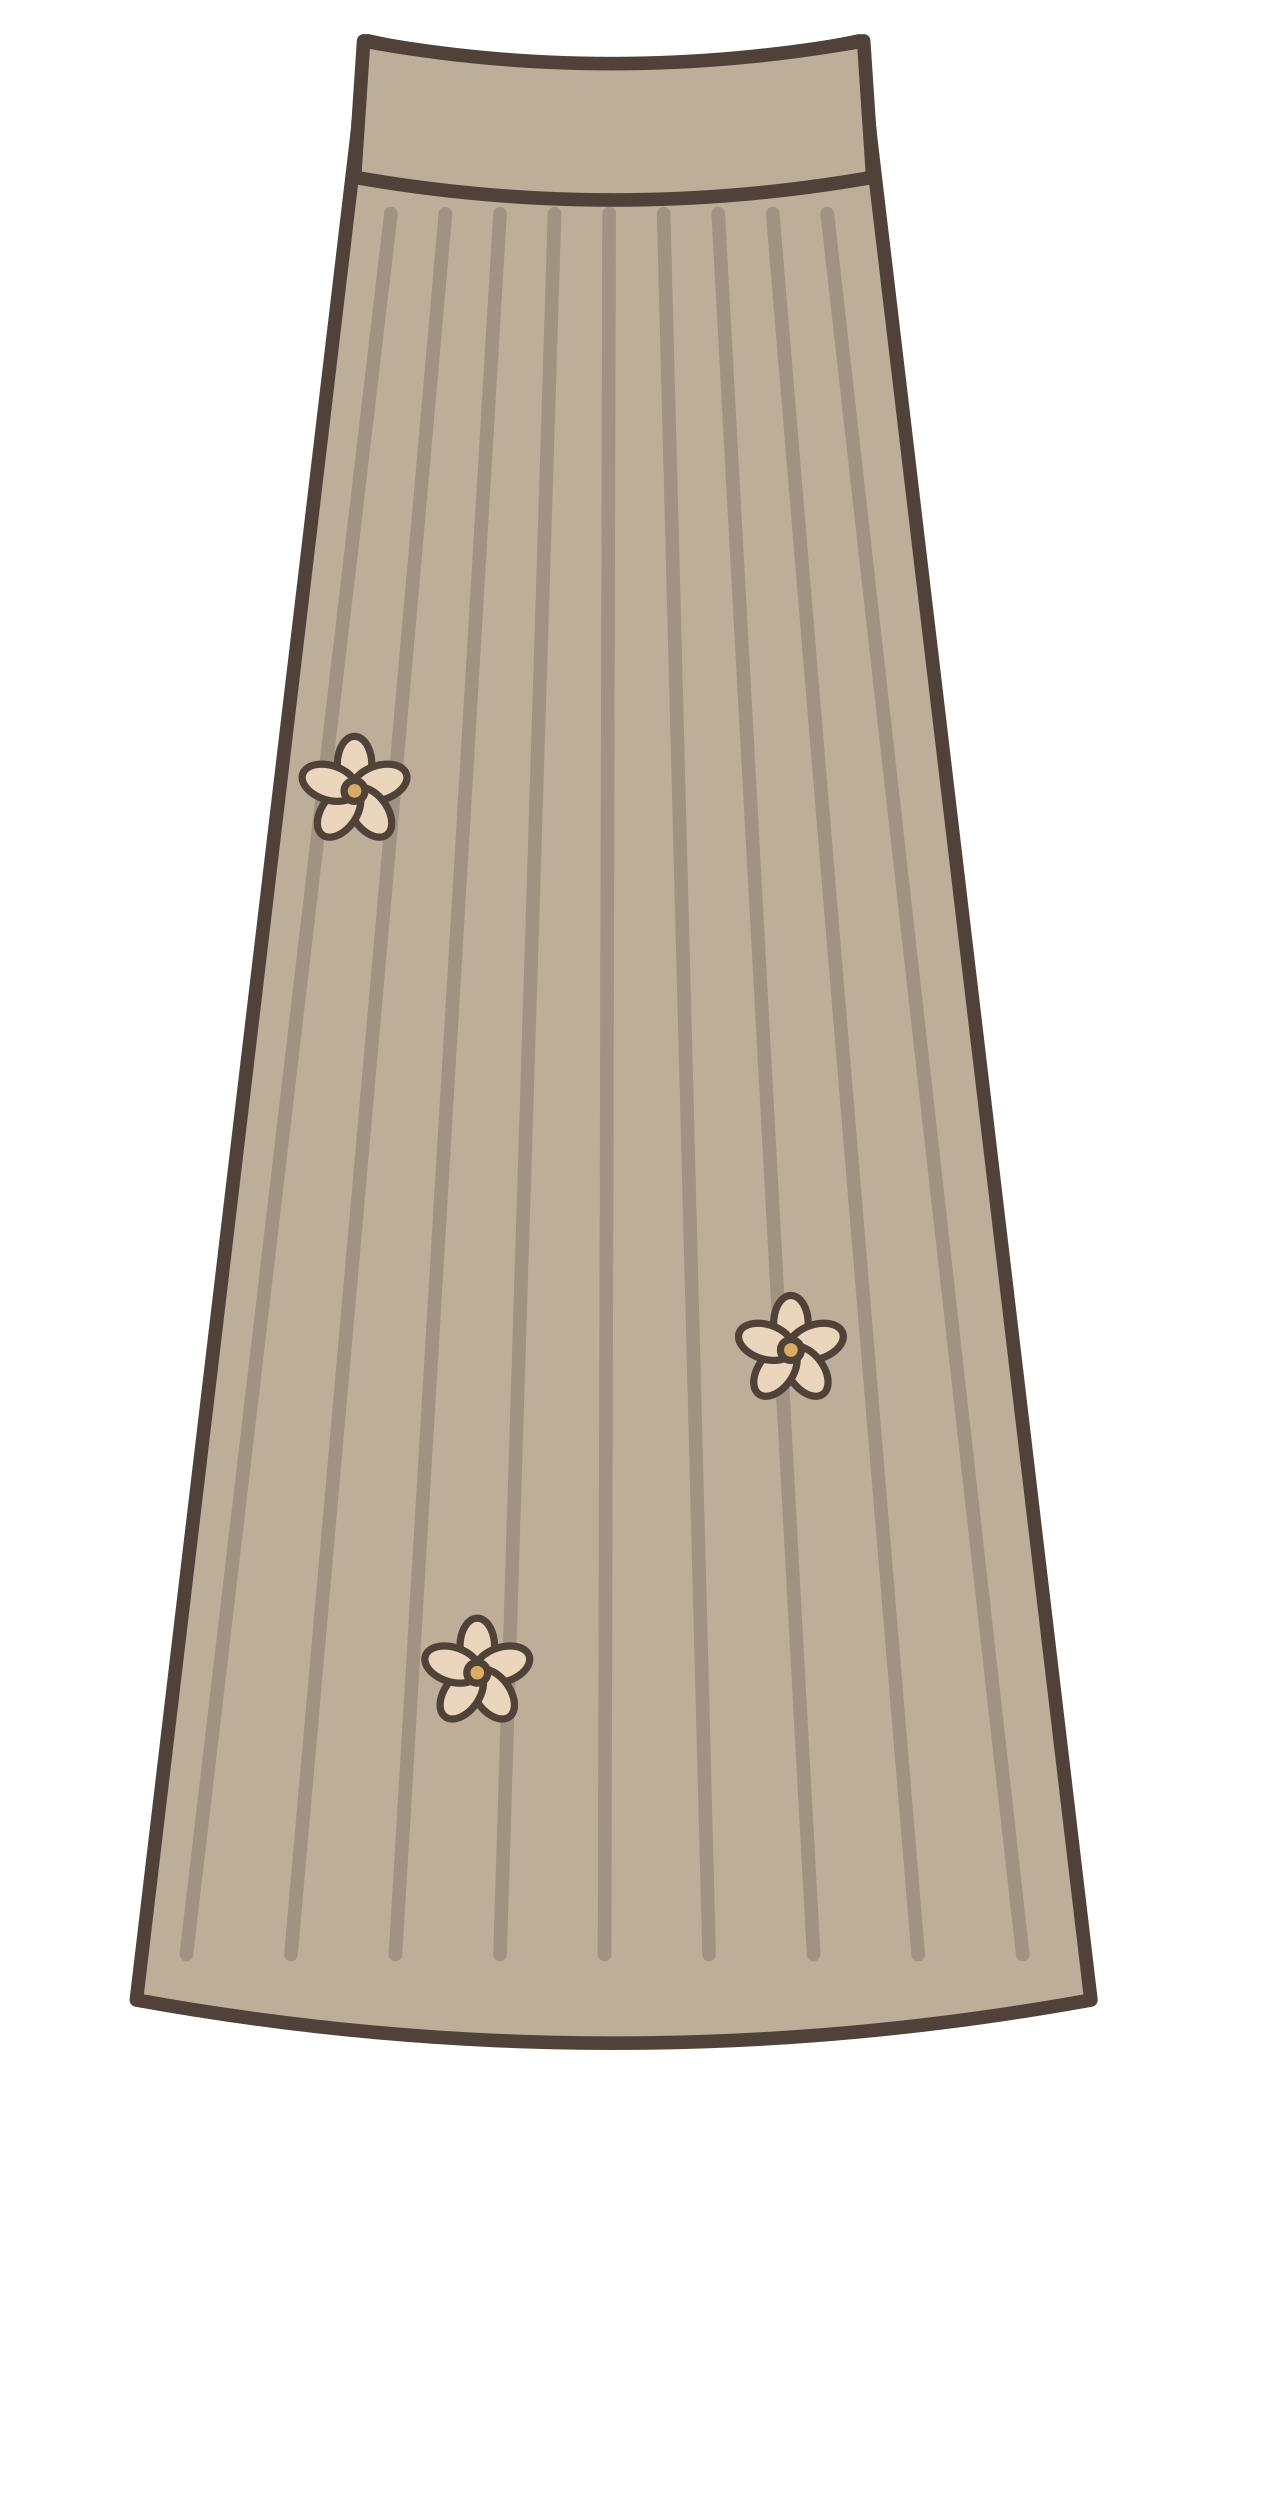
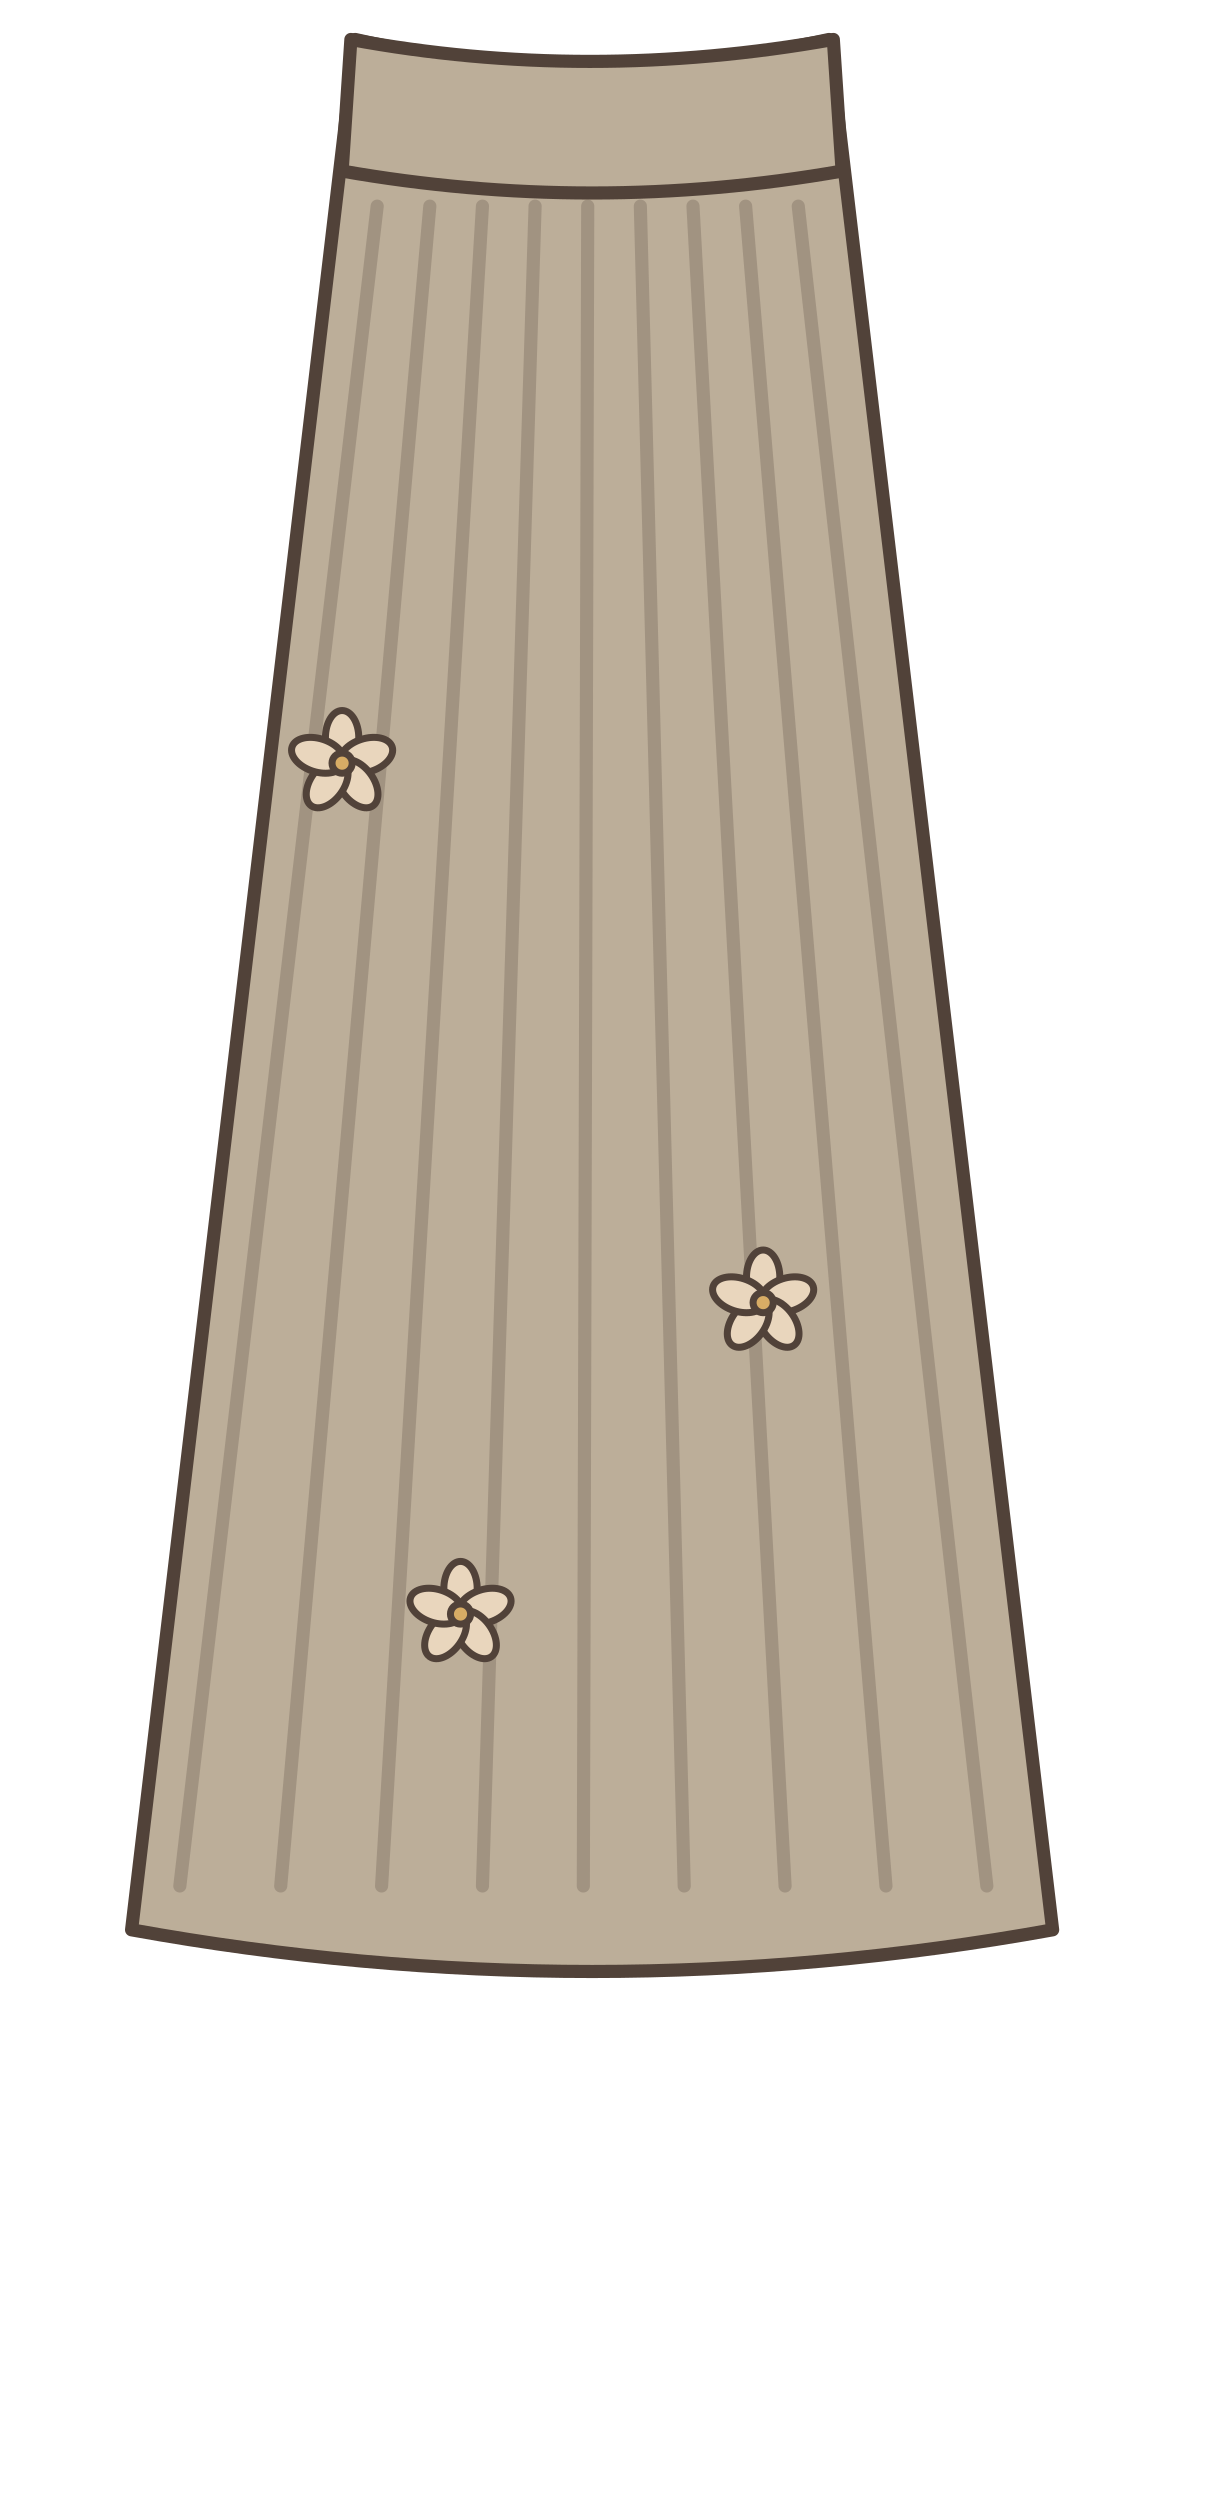
- <svg xmlns="http://www.w3.org/2000/svg" width="280" height="550" viewBox="225 590 280 550" fill="none">
+ <svg xmlns="http://www.w3.org/2000/svg" width="280" height="570" viewBox="225 590 280 570" fill="none">
  <g stroke="#514239" stroke-width="3" stroke-linecap="round" stroke-linejoin="round">
    <path d="M306 599 Q359 611 414 599 L465 1030 Q360 1049 255 1030Z" fill="#bcae99" />
    <path d="M305 599 Q359 609 415 599 L417 629 Q360 639 303 629Z" fill="#bcae99" />
    <path d="M311 637 L266 1020" stroke="#514239" opacity="0.25" />
    <path d="M323 637 L289 1020" stroke="#514239" opacity="0.25" />
    <path d="M335 637 L312 1020" stroke="#514239" opacity="0.25" />
    <path d="M347 637 L335 1020" stroke="#514239" opacity="0.25" />
    <path d="M359 637 L358 1020" stroke="#514239" opacity="0.25" />
    <path d="M371 637 L381 1020" stroke="#514239" opacity="0.25" />
    <path d="M383 637 L404 1020" stroke="#514239" opacity="0.25" />
    <path d="M395 637 L427 1020" stroke="#514239" opacity="0.25" />
    <path d="M407 637 L450 1020" stroke="#514239" opacity="0.25" />
    <g transform="translate(303 764)" stroke-width="1.6">
      <ellipse cx="0" cy="-5.8" rx="3.8" ry="6.2" fill="#e9d6bd" transform="rotate(0)" />
      <ellipse cx="0" cy="-5.8" rx="3.8" ry="6.2" fill="#e9d6bd" transform="rotate(72)" />
      <ellipse cx="0" cy="-5.8" rx="3.8" ry="6.2" fill="#e9d6bd" transform="rotate(144)" />
      <ellipse cx="0" cy="-5.8" rx="3.8" ry="6.2" fill="#e9d6bd" transform="rotate(216)" />
      <ellipse cx="0" cy="-5.8" rx="3.8" ry="6.2" fill="#e9d6bd" transform="rotate(288)" />
      <circle cx="0" cy="0" r="2.3" fill="#d7ac65" />
    </g>
    <g transform="translate(399 887)" stroke-width="1.6">
      <ellipse cx="0" cy="-5.8" rx="3.8" ry="6.2" fill="#e9d6bd" transform="rotate(0)" />
      <ellipse cx="0" cy="-5.8" rx="3.8" ry="6.2" fill="#e9d6bd" transform="rotate(72)" />
      <ellipse cx="0" cy="-5.8" rx="3.8" ry="6.2" fill="#e9d6bd" transform="rotate(144)" />
      <ellipse cx="0" cy="-5.8" rx="3.8" ry="6.2" fill="#e9d6bd" transform="rotate(216)" />
      <ellipse cx="0" cy="-5.8" rx="3.8" ry="6.2" fill="#e9d6bd" transform="rotate(288)" />
      <circle cx="0" cy="0" r="2.3" fill="#d7ac65" />
    </g>
    <g transform="translate(330 958)" stroke-width="1.6">
      <ellipse cx="0" cy="-5.8" rx="3.8" ry="6.2" fill="#e9d6bd" transform="rotate(0)" />
      <ellipse cx="0" cy="-5.8" rx="3.8" ry="6.2" fill="#e9d6bd" transform="rotate(72)" />
      <ellipse cx="0" cy="-5.8" rx="3.8" ry="6.2" fill="#e9d6bd" transform="rotate(144)" />
      <ellipse cx="0" cy="-5.8" rx="3.8" ry="6.2" fill="#e9d6bd" transform="rotate(216)" />
      <ellipse cx="0" cy="-5.8" rx="3.8" ry="6.2" fill="#e9d6bd" transform="rotate(288)" />
      <circle cx="0" cy="0" r="2.3" fill="#d7ac65" />
    </g>
  </g>
</svg>
